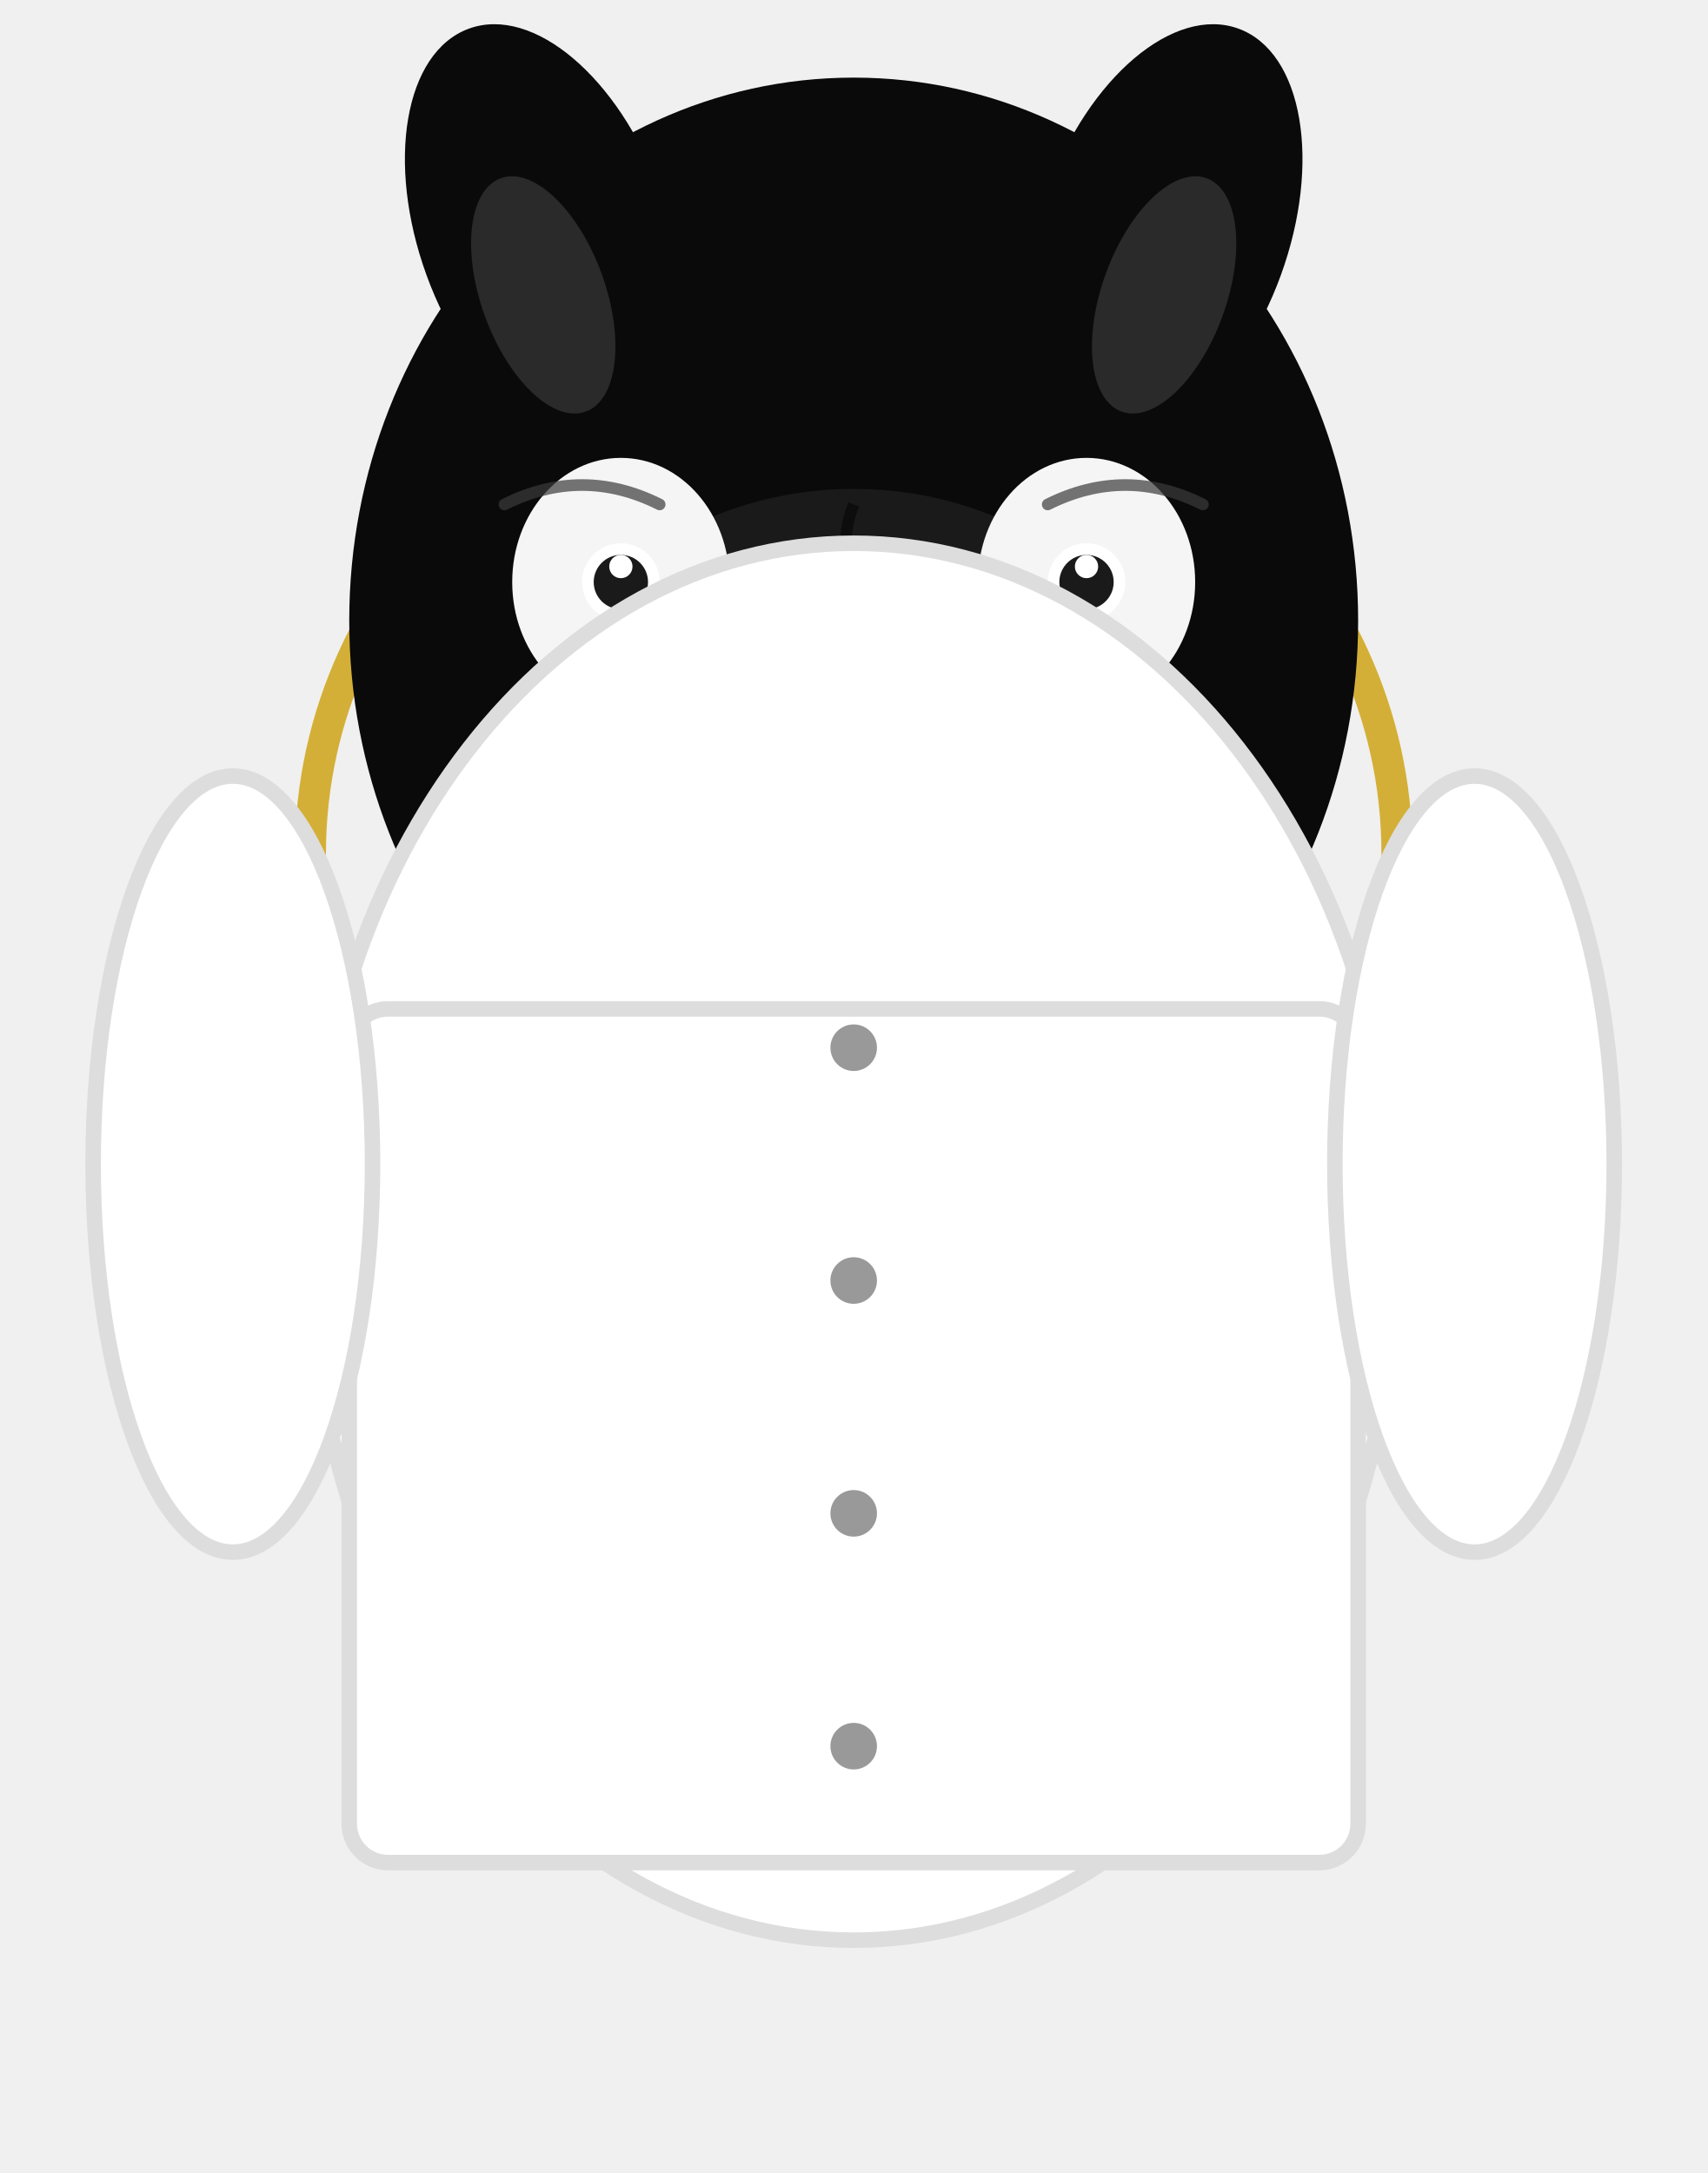
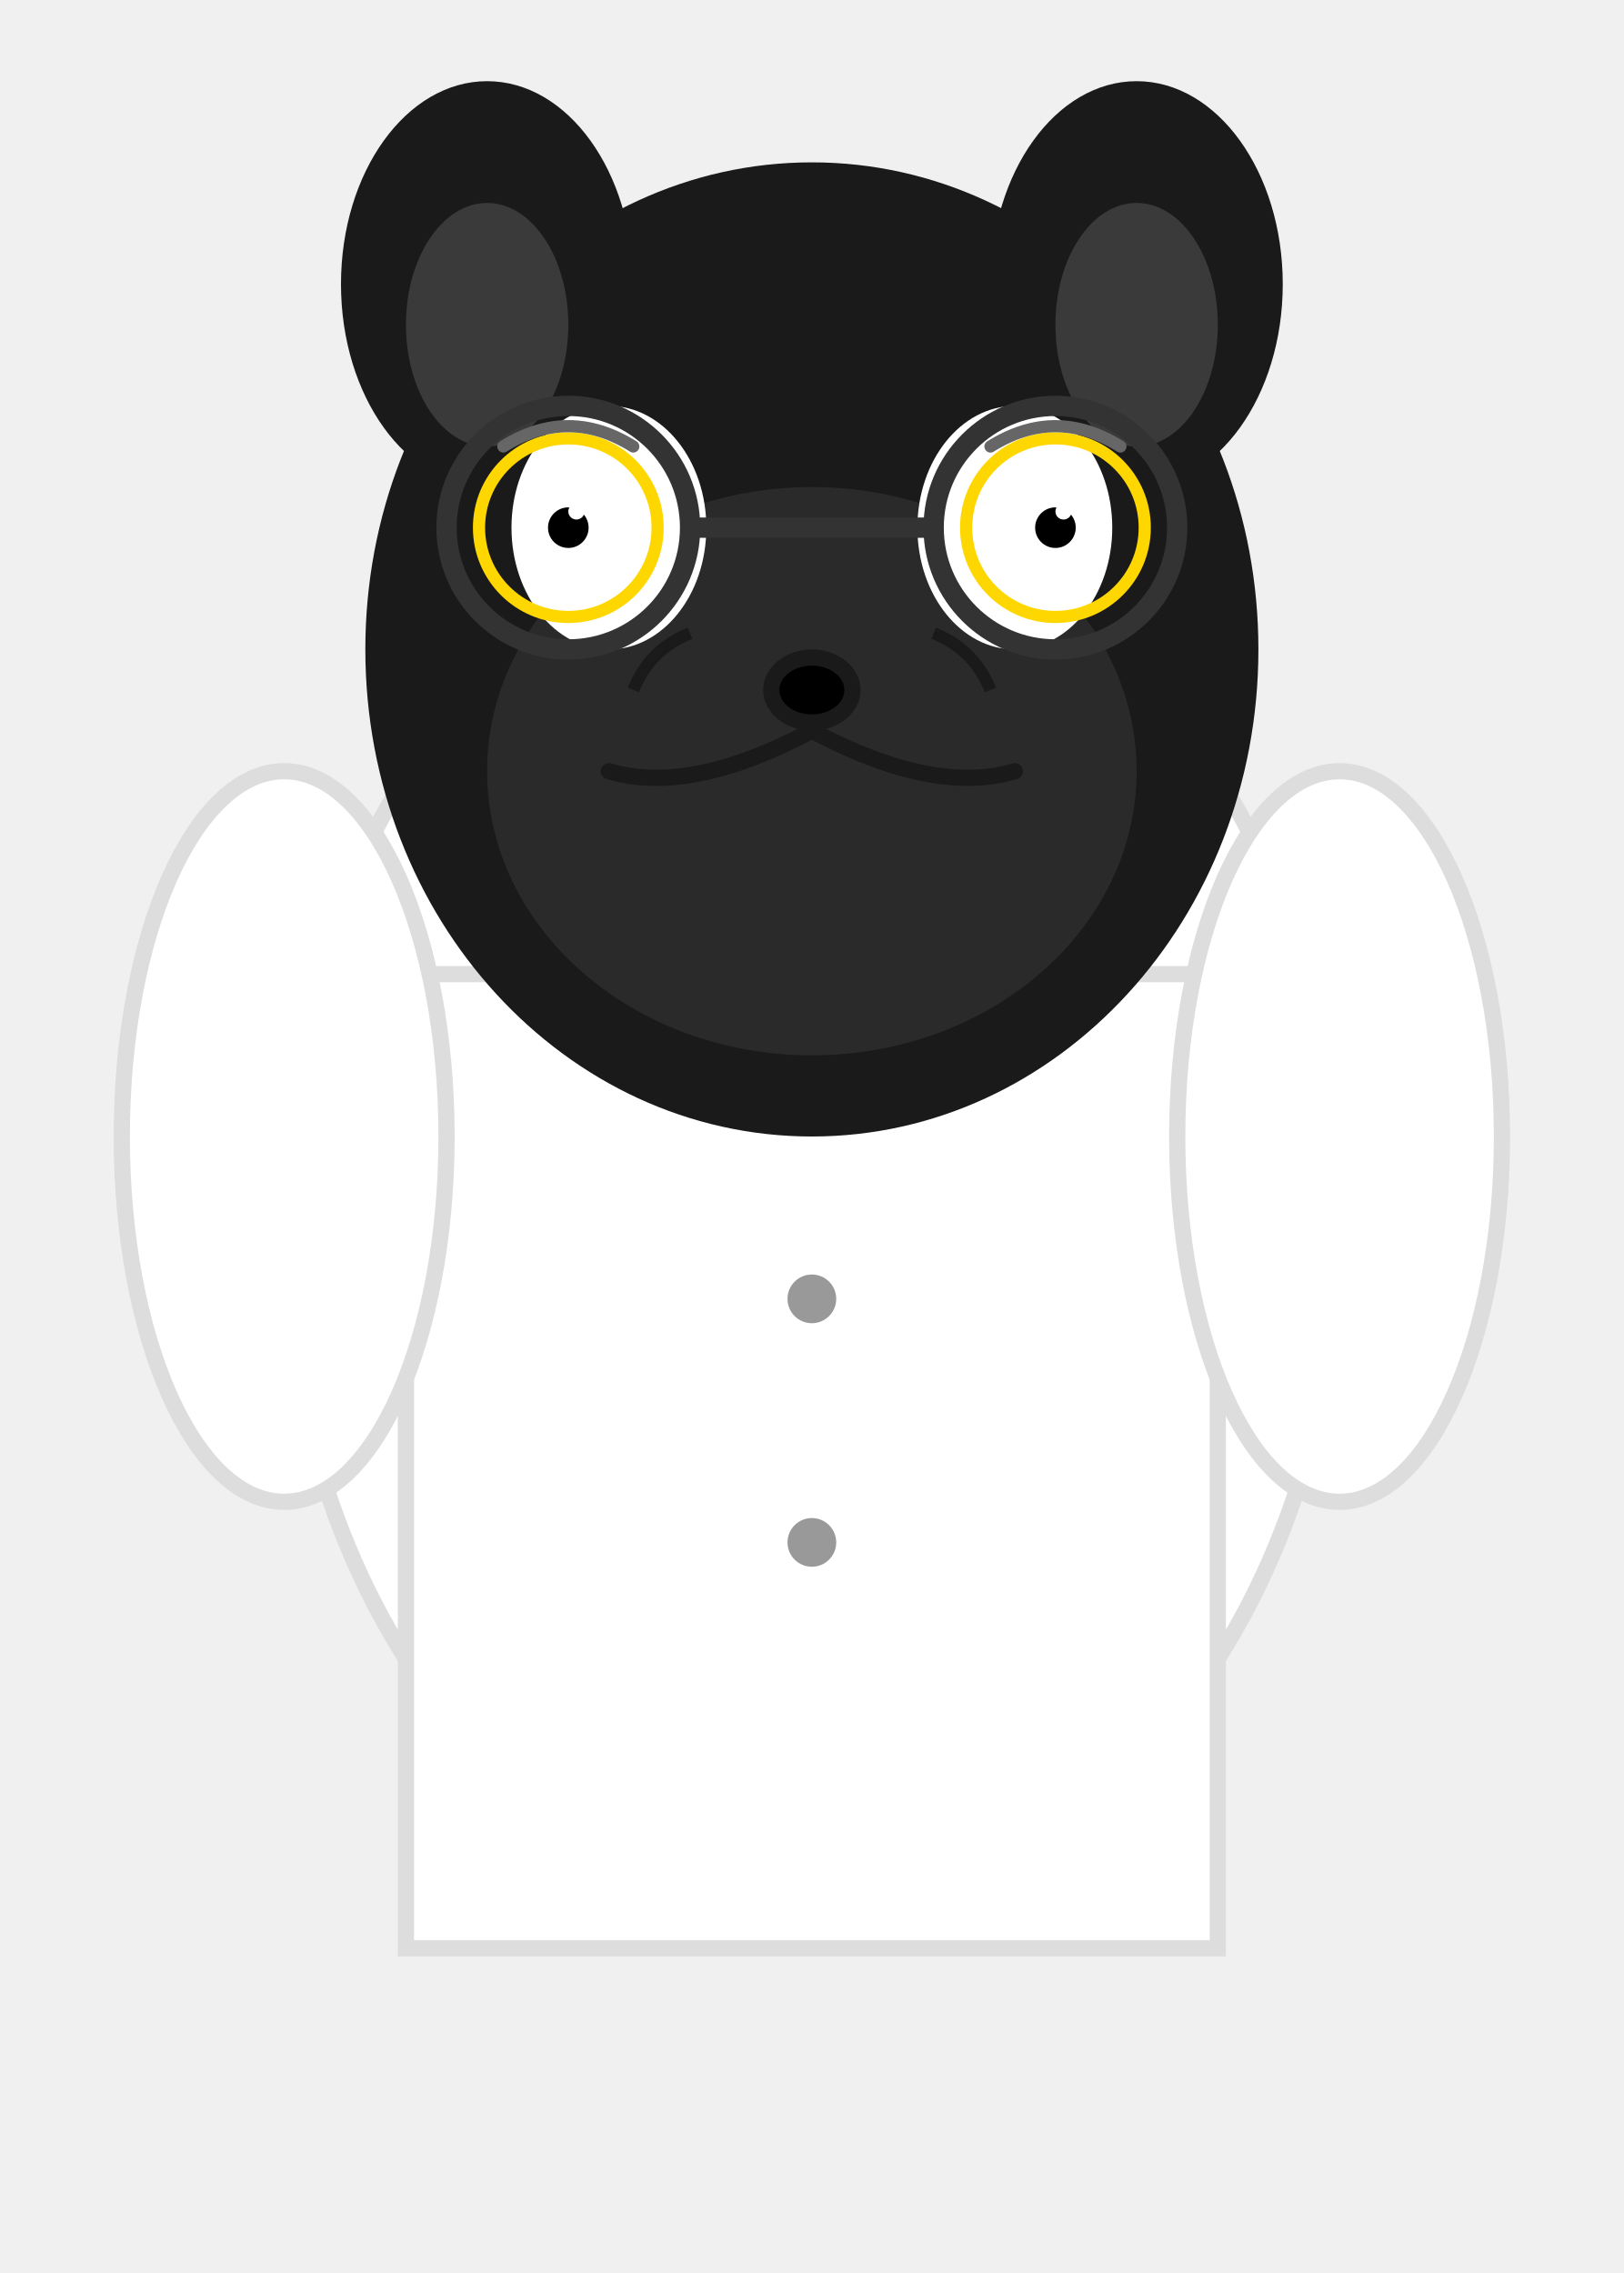
- <svg xmlns="http://www.w3.org/2000/svg" viewBox="0 0 220 280">
-   <ellipse cx="110" cy="110" rx="70" ry="65" fill="none" stroke="#d4af37" stroke-width="4" />
-   <circle cx="110" cy="170" r="6" fill="#ff69b4" />
-   <ellipse cx="110" cy="80" rx="65" ry="70" fill="#0a0a0a" />
-   <ellipse cx="70" cy="30" rx="16" ry="28" fill="#0a0a0a" transform="rotate(-20 70 30)" />
-   <ellipse cx="150" cy="30" rx="16" ry="28" fill="#0a0a0a" transform="rotate(20 150 30)" />
-   <ellipse cx="70" cy="38" rx="8" ry="16" fill="#2a2a2a" transform="rotate(-20 70 38)" />
-   <ellipse cx="150" cy="38" rx="8" ry="16" fill="#2a2a2a" transform="rotate(20 150 38)" />
-   <ellipse cx="110" cy="105" rx="45" ry="42" fill="#1a1a1a" />
-   <ellipse cx="80" cy="75" rx="14" ry="16" fill="#f5f5f5" />
-   <ellipse cx="140" cy="75" rx="14" ry="16" fill="#f5f5f5" />
-   <circle cx="80" cy="75" r="5" fill="white" />
-   <circle cx="80" cy="75" r="3.5" fill="#1a1a1a" />
-   <circle cx="80" cy="73" r="1.5" fill="white" />
-   <circle cx="140" cy="75" r="5" fill="white" />
-   <circle cx="140" cy="75" r="3.5" fill="#1a1a1a" />
-   <circle cx="140" cy="73" r="1.5" fill="white" />
-   <ellipse cx="110" cy="95" rx="8" ry="7" fill="#3a3a3a" />
-   <ellipse cx="110" cy="95" rx="5" ry="4" fill="black" />
-   <circle cx="106" cy="95" r="1" fill="black" opacity="0.7" />
-   <circle cx="114" cy="95" r="1" fill="black" opacity="0.7" />
-   <path d="M 110 65 Q 108 70 110 75" stroke="#000" stroke-width="1.5" fill="none" opacity="0.5" />
-   <path d="M 110 100 Q 90 107 80 104" stroke="#1a1a1a" stroke-width="2" fill="none" stroke-linecap="round" />
-   <path d="M 110 100 Q 130 107 140 104" stroke="#1a1a1a" stroke-width="2" fill="none" stroke-linecap="round" />
-   <path d="M 110 100 L 110 105" stroke="#1a1a1a" stroke-width="1.5" fill="none" />
-   <path d="M 75 88 Q 70 92 72 98" stroke="#000" stroke-width="1" fill="none" opacity="0.4" />
-   <path d="M 145 88 Q 150 92 148 98" stroke="#000" stroke-width="1" fill="none" opacity="0.4" />
-   <path d="M 65 65 Q 75 60 85 65" stroke="#3a3a3a" stroke-width="1.5" fill="none" stroke-linecap="round" opacity="0.7" />
-   <path d="M 135 65 Q 145 60 155 65" stroke="#3a3a3a" stroke-width="1.5" fill="none" stroke-linecap="round" opacity="0.7" />
-   <ellipse cx="110" cy="160" rx="70" ry="90" fill="white" stroke="#ddd" stroke-width="2" />
-   <rect x="45" y="130" width="130" height="110" fill="white" stroke="#ddd" stroke-width="2" rx="5" />
-   <ellipse cx="30" cy="150" rx="18" ry="50" fill="white" stroke="#ddd" stroke-width="2" />
-   <ellipse cx="190" cy="150" rx="18" ry="50" fill="white" stroke="#ddd" stroke-width="2" />
-   <circle cx="110" cy="135" r="3" fill="#999" />
-   <circle cx="110" cy="165" r="3" fill="#999" />
-   <circle cx="110" cy="195" r="3" fill="#999" />
-   <circle cx="110" cy="225" r="3" fill="#999" />
+ <svg xmlns="http://www.w3.org/2000/svg" viewBox="0 0 200 280">
+   <ellipse cx="100" cy="150" rx="65" ry="85" fill="white" stroke="#ddd" stroke-width="2" />
+   <rect x="50" y="120" width="100" height="120" fill="white" stroke="#ddd" stroke-width="2" />
+   <ellipse cx="35" cy="140" rx="20" ry="45" fill="white" stroke="#ddd" stroke-width="2" />
+   <ellipse cx="165" cy="140" rx="20" ry="45" fill="white" stroke="#ddd" stroke-width="2" />
+   <circle cx="100" cy="130" r="3" fill="#999" />
+   <circle cx="100" cy="160" r="3" fill="#999" />
+   <circle cx="100" cy="190" r="3" fill="#999" />
+   <ellipse cx="100" cy="80" rx="55" ry="60" fill="#1a1a1a" />
+   <ellipse cx="60" cy="35" rx="18" ry="25" fill="#1a1a1a" />
+   <ellipse cx="140" cy="35" rx="18" ry="25" fill="#1a1a1a" />
+   <ellipse cx="60" cy="40" rx="10" ry="15" fill="#3a3a3a" />
+   <ellipse cx="140" cy="40" rx="10" ry="15" fill="#3a3a3a" />
+   <ellipse cx="100" cy="95" rx="40" ry="35" fill="#2a2a2a" />
+   <ellipse cx="75" cy="65" rx="12" ry="15" fill="white" />
+   <ellipse cx="125" cy="65" rx="12" ry="15" fill="white" />
+   <circle cx="70" cy="65" r="15" fill="none" stroke="#333" stroke-width="2.5" />
+   <circle cx="70" cy="65" r="11" fill="none" stroke="#FFD700" stroke-width="1.5" />
+   <circle cx="130" cy="65" r="15" fill="none" stroke="#333" stroke-width="2.5" />
+   <circle cx="130" cy="65" r="11" fill="none" stroke="#FFD700" stroke-width="1.5" />
+   <line x1="85" y1="65" x2="115" y2="65" stroke="#333" stroke-width="2.5" />
+   <circle cx="70" cy="65" r="4" fill="white" />
+   <circle cx="70" cy="65" r="2.5" fill="black" />
+   <circle cx="130" cy="65" r="4" fill="white" />
+   <circle cx="130" cy="65" r="2.5" fill="black" />
+   <circle cx="71" cy="63" r="1" fill="white" />
+   <circle cx="131" cy="63" r="1" fill="white" />
+   <ellipse cx="100" cy="85" rx="6" ry="5" fill="#1a1a1a" />
+   <ellipse cx="100" cy="85" rx="4" ry="3" fill="black" />
+   <path d="M 100 90 Q 85 98 75 95" stroke="#1a1a1a" stroke-width="2" fill="none" stroke-linecap="round" />
+   <path d="M 100 90 Q 115 98 125 95" stroke="#1a1a1a" stroke-width="2" fill="none" stroke-linecap="round" />
+   <path d="M 85 78 Q 80 80 78 85" stroke="#0a0a0a" stroke-width="1.5" fill="none" opacity="0.5" />
+   <path d="M 115 78 Q 120 80 122 85" stroke="#0a0a0a" stroke-width="1.5" fill="none" opacity="0.5" />
+   <path d="M 62 55 Q 70 50 78 55" stroke="#666" stroke-width="1.5" fill="none" stroke-linecap="round" />
+   <path d="M 122 55 Q 130 50 138 55" stroke="#666" stroke-width="1.5" fill="none" stroke-linecap="round" />
</svg>
